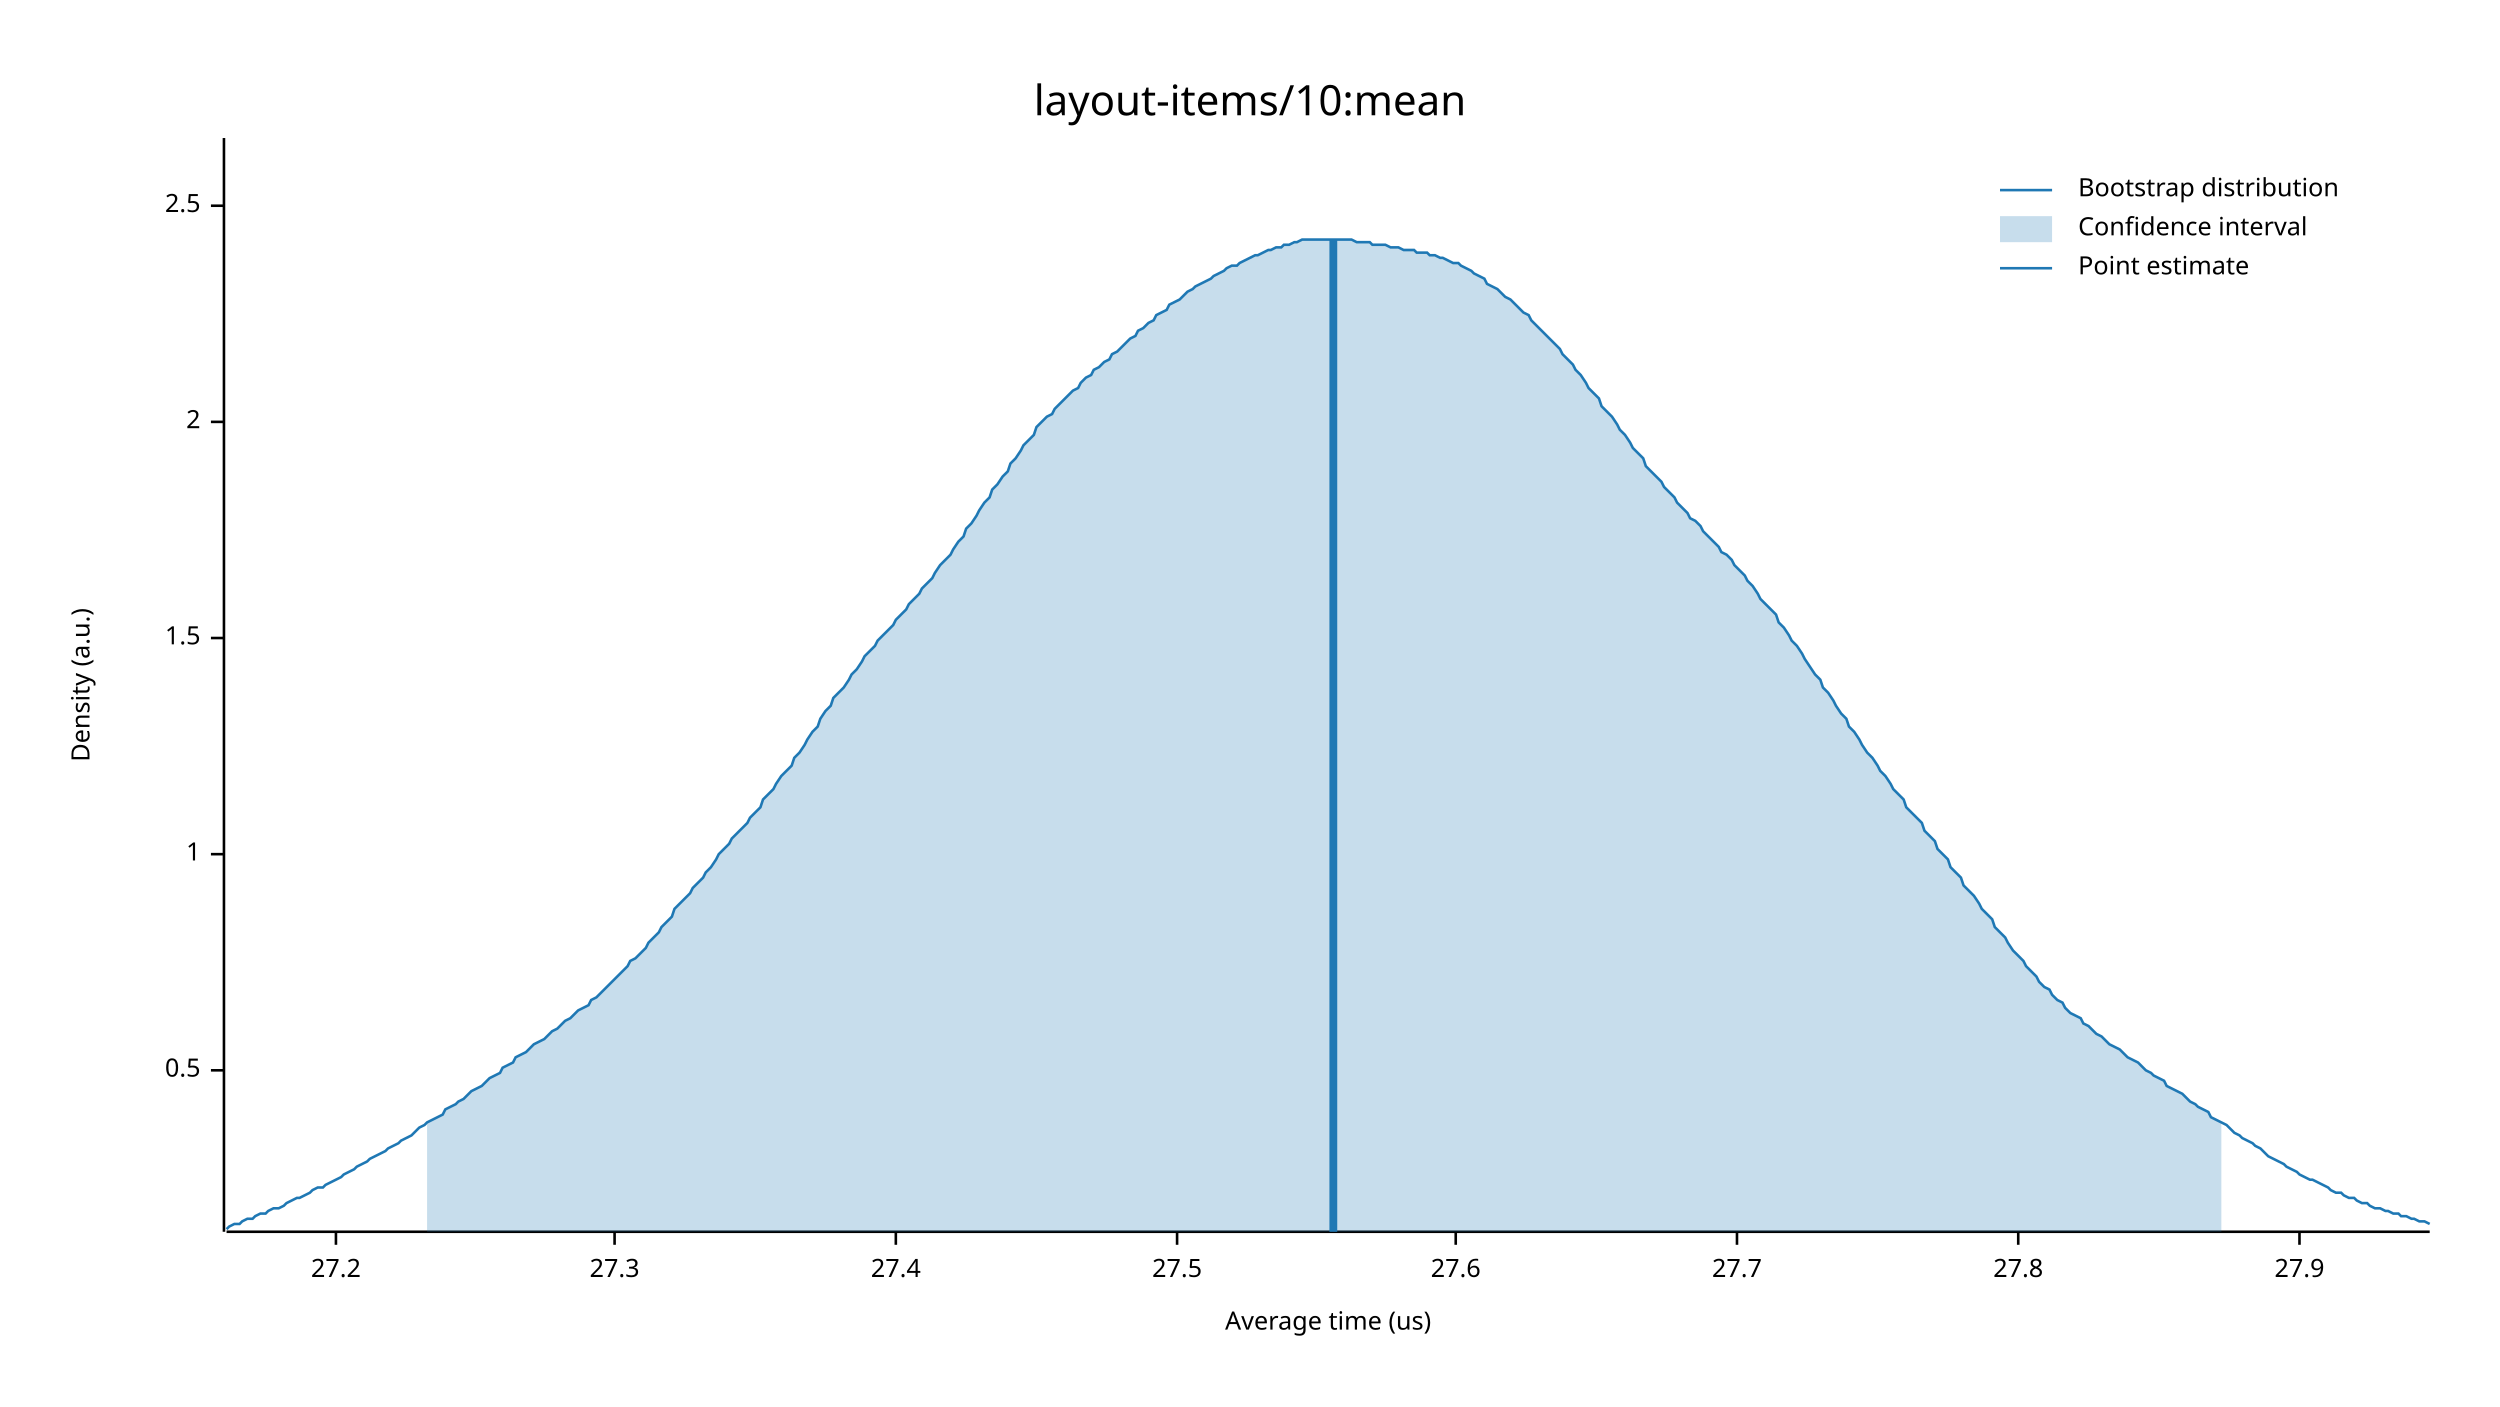
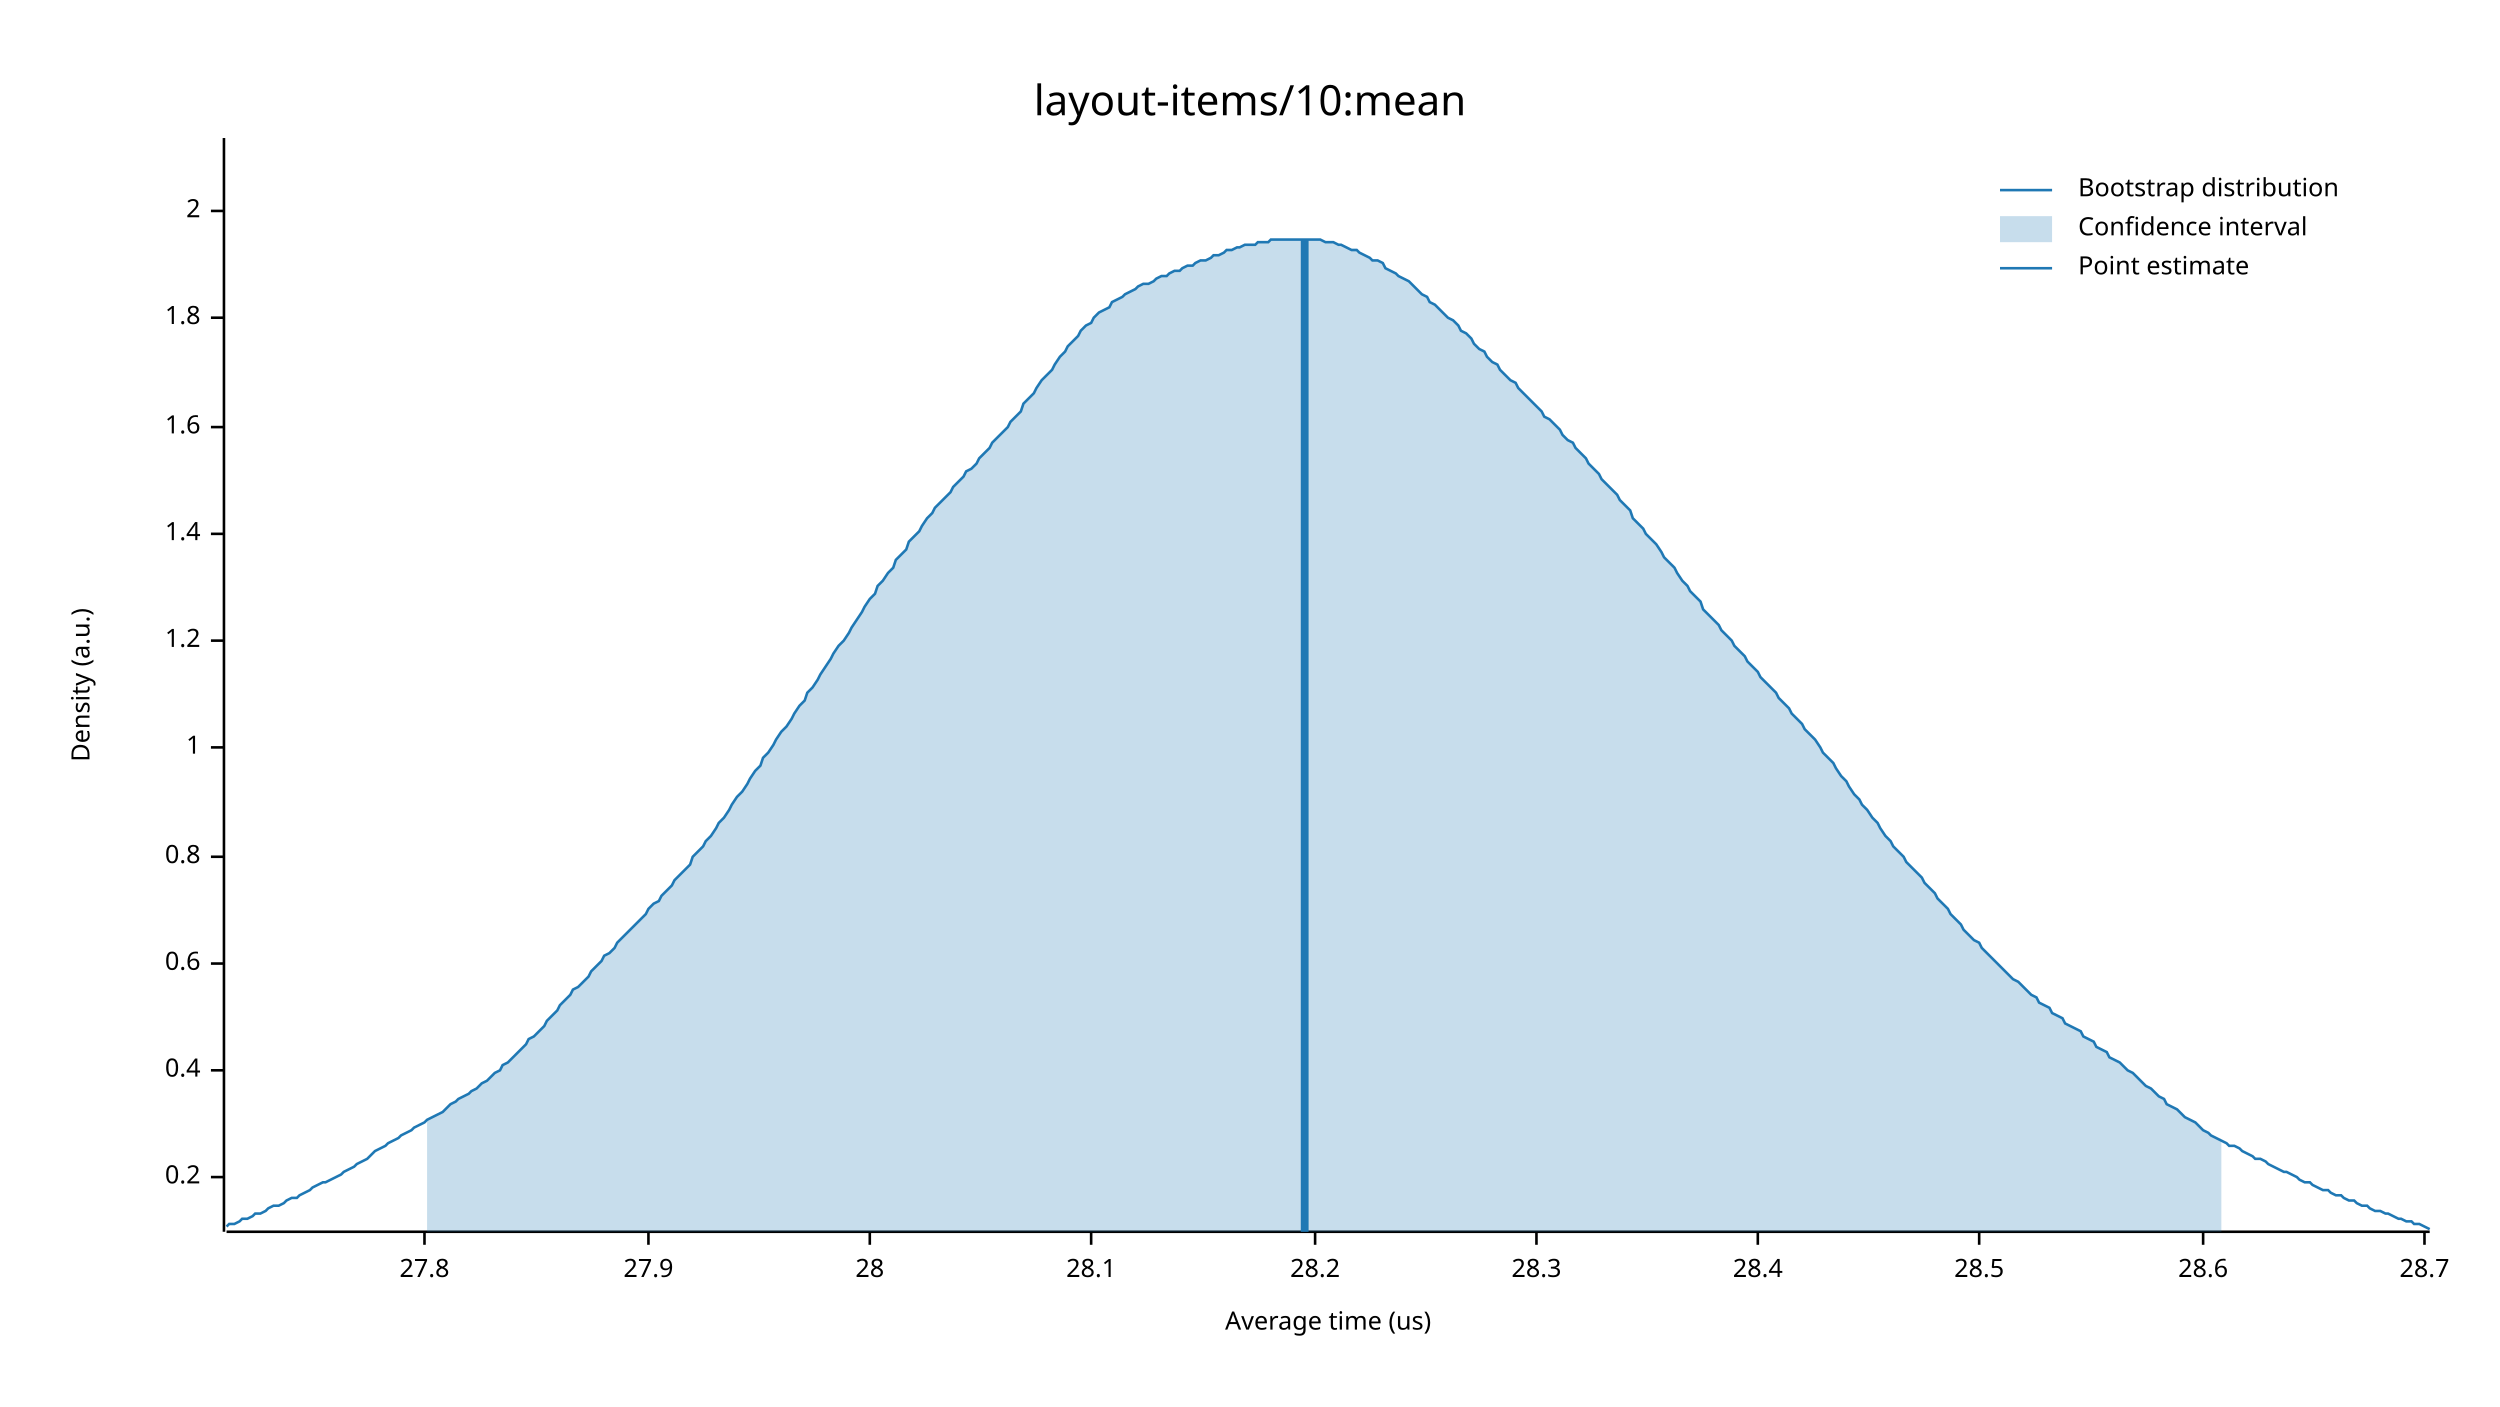
- <svg xmlns="http://www.w3.org/2000/svg" width="960" height="540" viewBox="0 0 960 540">
+ <svg xmlns="http://www.w3.org/2000/svg" style="background-color: white;" width="960" height="540" viewBox="0 0 960 540">
  <text x="480" y="32" dy="0.76em" text-anchor="middle" font-family="sans-serif" font-size="16.129" opacity="1" fill="#000000">
layout-items/10:mean
</text>
  <text x="27" y="263" dy="0.76em" text-anchor="middle" font-family="sans-serif" font-size="9.677" opacity="1" fill="#000000" transform="rotate(270, 27, 263)">
Density (a.u.)
</text>
  <text x="510" y="513" dy="-0.5ex" text-anchor="middle" font-family="sans-serif" font-size="9.677" opacity="1" fill="#000000">
Average time (us)
</text>
  <polyline fill="none" opacity="1" stroke="#000000" stroke-width="1" points="86,53 86,473 " />
+   <text x="77" y="452" dy="0.5ex" text-anchor="end" font-family="sans-serif" font-size="9.677" opacity="1" fill="#000000">
+ 0.2
+ </text>
+   <polyline fill="none" opacity="1" stroke="#000000" stroke-width="1" points="81,452 86,452 " />
  <text x="77" y="411" dy="0.5ex" text-anchor="end" font-family="sans-serif" font-size="9.677" opacity="1" fill="#000000">
- 0.5
+ 0.4
</text>
  <polyline fill="none" opacity="1" stroke="#000000" stroke-width="1" points="81,411 86,411 " />
-   <text x="77" y="328" dy="0.5ex" text-anchor="end" font-family="sans-serif" font-size="9.677" opacity="1" fill="#000000">
+   <text x="77" y="370" dy="0.5ex" text-anchor="end" font-family="sans-serif" font-size="9.677" opacity="1" fill="#000000">
+ 0.6
+ </text>
+   <polyline fill="none" opacity="1" stroke="#000000" stroke-width="1" points="81,370 86,370 " />
+   <text x="77" y="329" dy="0.5ex" text-anchor="end" font-family="sans-serif" font-size="9.677" opacity="1" fill="#000000">
+ 0.8
+ </text>
+   <polyline fill="none" opacity="1" stroke="#000000" stroke-width="1" points="81,329 86,329 " />
+   <text x="77" y="287" dy="0.5ex" text-anchor="end" font-family="sans-serif" font-size="9.677" opacity="1" fill="#000000">
1
</text>
-   <polyline fill="none" opacity="1" stroke="#000000" stroke-width="1" points="81,328 86,328 " />
-   <text x="77" y="245" dy="0.5ex" text-anchor="end" font-family="sans-serif" font-size="9.677" opacity="1" fill="#000000">
- 1.5
+   <polyline fill="none" opacity="1" stroke="#000000" stroke-width="1" points="81,287 86,287 " />
+   <text x="77" y="246" dy="0.5ex" text-anchor="end" font-family="sans-serif" font-size="9.677" opacity="1" fill="#000000">
+ 1.2
</text>
-   <polyline fill="none" opacity="1" stroke="#000000" stroke-width="1" points="81,245 86,245 " />
-   <text x="77" y="162" dy="0.5ex" text-anchor="end" font-family="sans-serif" font-size="9.677" opacity="1" fill="#000000">
+   <polyline fill="none" opacity="1" stroke="#000000" stroke-width="1" points="81,246 86,246 " />
+   <text x="77" y="205" dy="0.5ex" text-anchor="end" font-family="sans-serif" font-size="9.677" opacity="1" fill="#000000">
+ 1.4
+ </text>
+   <polyline fill="none" opacity="1" stroke="#000000" stroke-width="1" points="81,205 86,205 " />
+   <text x="77" y="164" dy="0.5ex" text-anchor="end" font-family="sans-serif" font-size="9.677" opacity="1" fill="#000000">
+ 1.6
+ </text>
+   <polyline fill="none" opacity="1" stroke="#000000" stroke-width="1" points="81,164 86,164 " />
+   <text x="77" y="122" dy="0.5ex" text-anchor="end" font-family="sans-serif" font-size="9.677" opacity="1" fill="#000000">
+ 1.8
+ </text>
+   <polyline fill="none" opacity="1" stroke="#000000" stroke-width="1" points="81,122 86,122 " />
+   <text x="77" y="81" dy="0.5ex" text-anchor="end" font-family="sans-serif" font-size="9.677" opacity="1" fill="#000000">
2
</text>
-   <polyline fill="none" opacity="1" stroke="#000000" stroke-width="1" points="81,162 86,162 " />
-   <text x="77" y="79" dy="0.5ex" text-anchor="end" font-family="sans-serif" font-size="9.677" opacity="1" fill="#000000">
- 2.5
- </text>
-   <polyline fill="none" opacity="1" stroke="#000000" stroke-width="1" points="81,79 86,79 " />
+   <polyline fill="none" opacity="1" stroke="#000000" stroke-width="1" points="81,81 86,81 " />
  <polyline fill="none" opacity="1" stroke="#000000" stroke-width="1" points="87,473 933,473 " />
-   <text x="129" y="483" dy="0.76em" text-anchor="middle" font-family="sans-serif" font-size="9.677" opacity="1" fill="#000000">
- 27.2
- </text>
-   <polyline fill="none" opacity="1" stroke="#000000" stroke-width="1" points="129,473 129,478 " />
-   <text x="236" y="483" dy="0.76em" text-anchor="middle" font-family="sans-serif" font-size="9.677" opacity="1" fill="#000000">
- 27.3
- </text>
-   <polyline fill="none" opacity="1" stroke="#000000" stroke-width="1" points="236,473 236,478 " />
-   <text x="344" y="483" dy="0.76em" text-anchor="middle" font-family="sans-serif" font-size="9.677" opacity="1" fill="#000000">
- 27.4
- </text>
-   <polyline fill="none" opacity="1" stroke="#000000" stroke-width="1" points="344,473 344,478 " />
-   <text x="452" y="483" dy="0.76em" text-anchor="middle" font-family="sans-serif" font-size="9.677" opacity="1" fill="#000000">
- 27.5
- </text>
-   <polyline fill="none" opacity="1" stroke="#000000" stroke-width="1" points="452,473 452,478 " />
-   <text x="559" y="483" dy="0.76em" text-anchor="middle" font-family="sans-serif" font-size="9.677" opacity="1" fill="#000000">
- 27.6
- </text>
-   <polyline fill="none" opacity="1" stroke="#000000" stroke-width="1" points="559,473 559,478 " />
-   <text x="667" y="483" dy="0.76em" text-anchor="middle" font-family="sans-serif" font-size="9.677" opacity="1" fill="#000000">
- 27.7
- </text>
-   <polyline fill="none" opacity="1" stroke="#000000" stroke-width="1" points="667,473 667,478 " />
-   <text x="775" y="483" dy="0.76em" text-anchor="middle" font-family="sans-serif" font-size="9.677" opacity="1" fill="#000000">
+   <text x="163" y="483" dy="0.76em" text-anchor="middle" font-family="sans-serif" font-size="9.677" opacity="1" fill="#000000">
27.8
</text>
-   <polyline fill="none" opacity="1" stroke="#000000" stroke-width="1" points="775,473 775,478 " />
-   <text x="883" y="483" dy="0.76em" text-anchor="middle" font-family="sans-serif" font-size="9.677" opacity="1" fill="#000000">
+   <polyline fill="none" opacity="1" stroke="#000000" stroke-width="1" points="163,473 163,478 " />
+   <text x="249" y="483" dy="0.76em" text-anchor="middle" font-family="sans-serif" font-size="9.677" opacity="1" fill="#000000">
27.9
</text>
-   <polyline fill="none" opacity="1" stroke="#000000" stroke-width="1" points="883,473 883,478 " />
-   <polyline fill="none" opacity="1" stroke="#1F78B4" stroke-width="1" points="87,472 88,471 90,470 92,470 93,469 95,468 97,468 98,467 100,466 102,466 103,465 105,464 107,464 109,463 110,462 112,461 114,460 115,460 117,459 119,458 120,457 122,456 124,456 125,455 127,454 129,453 131,452 132,451 134,450 136,449 137,448 139,447 141,446 142,445 144,444 146,443 148,442 149,441 151,440 153,439 154,438 156,437 158,436 159,435 161,433 163,432 164,431 166,430 168,429 170,428 171,426 173,425 175,424 176,423 178,422 180,420 181,419 183,418 185,417 187,415 188,414 190,413 192,412 193,410 195,409 197,408 198,406 200,405 202,404 203,403 205,401 207,400 209,399 210,398 212,396 214,395 215,394 217,392 219,391 220,390 222,388 224,387 226,386 227,384 229,383 231,381 232,380 234,378 236,376 237,375 239,373 241,371 242,369 244,368 246,366 248,364 249,362 251,360 253,358 254,356 256,354 258,352 259,349 261,347 263,345 265,343 266,341 268,339 270,337 271,335 273,333 275,330 276,328 278,326 280,324 281,322 283,320 285,318 287,316 288,314 290,312 292,310 293,307 295,305 297,303 298,301 300,298 302,296 304,294 305,291 307,289 309,286 310,284 312,281 314,279 315,276 317,273 319,271 320,268 322,266 324,264 326,261 327,259 329,257 331,254 332,252 334,250 336,248 337,246 339,244 341,242 343,240 344,238 346,236 348,234 349,232 351,230 353,228 354,226 356,224 358,222 359,220 361,217 363,215 365,213 366,211 368,208 370,206 371,203 373,201 375,198 376,196 378,193 380,191 381,188 383,186 385,183 387,181 388,178 390,176 392,173 393,171 395,169 397,167 398,164 400,162 402,160 404,159 405,157 407,155 409,153 410,152 412,150 414,149 415,147 417,145 419,144 420,142 422,141 424,139 426,138 427,136 429,135 431,133 432,132 434,130 436,129 437,127 439,126 441,124 443,123 444,121 446,120 448,119 449,117 451,116 453,115 454,114 456,112 458,111 459,110 461,109 463,108 465,107 466,106 468,105 470,104 471,103 473,102 475,102 476,101 478,100 480,99 482,98 483,98 485,97 487,96 488,96 490,95 492,95 493,94 495,94 497,93 498,93 500,92 502,92 504,92 505,92 507,92 509,92 510,92 512,92 514,92 515,92 517,92 519,92 521,93 522,93 524,93 526,93 527,94 529,94 531,94 532,94 534,95 536,95 537,95 539,96 541,96 543,96 544,97 546,97 548,97 549,98 551,98 553,99 554,99 556,100 558,101 560,101 561,102 563,103 565,104 566,105 568,106 570,107 571,109 573,110 575,111 576,112 578,114 580,115 582,117 583,118 585,120 587,121 588,123 590,125 592,127 593,128 595,130 597,132 599,134 600,136 602,138 604,140 605,142 607,144 609,147 610,149 612,151 614,153 615,156 617,158 619,160 621,163 622,165 624,167 626,170 627,172 629,174 631,176 632,179 634,181 636,183 638,185 639,187 641,189 643,191 644,193 646,195 648,197 649,199 651,200 653,202 654,204 656,206 658,208 660,210 661,212 663,213 665,215 666,217 668,219 670,221 671,223 673,225 675,228 676,230 678,232 680,234 682,236 683,239 685,241 687,244 688,246 690,248 692,251 693,253 695,256 697,259 699,261 700,264 702,266 704,269 705,271 707,274 709,276 710,279 712,281 714,284 715,286 717,289 719,291 721,294 722,296 724,298 726,301 727,303 729,305 731,307 732,310 734,312 736,314 738,316 739,319 741,321 743,323 744,326 746,328 748,330 749,333 751,335 753,337 754,340 756,342 758,344 760,347 761,349 763,351 765,353 766,356 768,358 770,360 771,362 773,365 775,367 777,369 778,371 780,373 782,375 783,377 785,379 787,380 788,382 790,384 792,385 793,387 795,389 797,390 799,391 800,393 802,394 804,396 805,397 807,398 809,400 810,401 812,402 814,403 816,405 817,406 819,407 821,408 822,409 824,411 826,412 827,413 829,414 831,415 832,417 834,418 836,419 838,420 839,421 841,423 843,424 844,425 846,426 848,427 849,429 851,430 853,431 855,432 856,433 858,435 860,436 861,437 863,438 865,439 866,440 868,441 870,443 871,444 873,445 875,446 877,447 878,448 880,449 882,450 883,451 885,452 887,453 888,453 890,454 892,455 894,456 895,457 897,458 899,458 900,459 902,460 904,460 905,461 907,462 909,462 910,463 912,464 914,464 916,465 917,465 919,466 921,466 922,467 924,467 926,468 927,468 929,469 931,469 933,470 " />
-   <polygon opacity="0.25" fill="#1F78B4" points="164,431 166,430 168,429 170,428 171,426 173,425 175,424 176,423 178,422 180,420 181,419 183,418 185,417 187,415 188,414 190,413 192,412 193,410 195,409 197,408 198,406 200,405 202,404 203,403 205,401 207,400 209,399 210,398 212,396 214,395 215,394 217,392 219,391 220,390 222,388 224,387 226,386 227,384 229,383 231,381 232,380 234,378 236,376 237,375 239,373 241,371 242,369 244,368 246,366 248,364 249,362 251,360 253,358 254,356 256,354 258,352 259,349 261,347 263,345 265,343 266,341 268,339 270,337 271,335 273,333 275,330 276,328 278,326 280,324 281,322 283,320 285,318 287,316 288,314 290,312 292,310 293,307 295,305 297,303 298,301 300,298 302,296 304,294 305,291 307,289 309,286 310,284 312,281 314,279 315,276 317,273 319,271 320,268 322,266 324,264 326,261 327,259 329,257 331,254 332,252 334,250 336,248 337,246 339,244 341,242 343,240 344,238 346,236 348,234 349,232 351,230 353,228 354,226 356,224 358,222 359,220 361,217 363,215 365,213 366,211 368,208 370,206 371,203 373,201 375,198 376,196 378,193 380,191 381,188 383,186 385,183 387,181 388,178 390,176 392,173 393,171 395,169 397,167 398,164 400,162 402,160 404,159 405,157 407,155 409,153 410,152 412,150 414,149 415,147 417,145 419,144 420,142 422,141 424,139 426,138 427,136 429,135 431,133 432,132 434,130 436,129 437,127 439,126 441,124 443,123 444,121 446,120 448,119 449,117 451,116 453,115 454,114 456,112 458,111 459,110 461,109 463,108 465,107 466,106 468,105 470,104 471,103 473,102 475,102 476,101 478,100 480,99 482,98 483,98 485,97 487,96 488,96 490,95 492,95 493,94 495,94 497,93 498,93 500,92 502,92 504,92 505,92 507,92 509,92 510,92 512,92 514,92 515,92 517,92 519,92 521,93 522,93 524,93 526,93 527,94 529,94 531,94 532,94 534,95 536,95 537,95 539,96 541,96 543,96 544,97 546,97 548,97 549,98 551,98 553,99 554,99 556,100 558,101 560,101 561,102 563,103 565,104 566,105 568,106 570,107 571,109 573,110 575,111 576,112 578,114 580,115 582,117 583,118 585,120 587,121 588,123 590,125 592,127 593,128 595,130 597,132 599,134 600,136 602,138 604,140 605,142 607,144 609,147 610,149 612,151 614,153 615,156 617,158 619,160 621,163 622,165 624,167 626,170 627,172 629,174 631,176 632,179 634,181 636,183 638,185 639,187 641,189 643,191 644,193 646,195 648,197 649,199 651,200 653,202 654,204 656,206 658,208 660,210 661,212 663,213 665,215 666,217 668,219 670,221 671,223 673,225 675,228 676,230 678,232 680,234 682,236 683,239 685,241 687,244 688,246 690,248 692,251 693,253 695,256 697,259 699,261 700,264 702,266 704,269 705,271 707,274 709,276 710,279 712,281 714,284 715,286 717,289 719,291 721,294 722,296 724,298 726,301 727,303 729,305 731,307 732,310 734,312 736,314 738,316 739,319 741,321 743,323 744,326 746,328 748,330 749,333 751,335 753,337 754,340 756,342 758,344 760,347 761,349 763,351 765,353 766,356 768,358 770,360 771,362 773,365 775,367 777,369 778,371 780,373 782,375 783,377 785,379 787,380 788,382 790,384 792,385 793,387 795,389 797,390 799,391 800,393 802,394 804,396 805,397 807,398 809,400 810,401 812,402 814,403 816,405 817,406 819,407 821,408 822,409 824,411 826,412 827,413 829,414 831,415 832,417 834,418 836,419 838,420 839,421 841,423 843,424 844,425 846,426 848,427 849,429 851,430 853,431 853,473 164,473 " />
-   <polyline fill="none" opacity="1" stroke="#1F78B4" stroke-width="3" points="512,473 512,92 " />
+   <polyline fill="none" opacity="1" stroke="#000000" stroke-width="1" points="249,473 249,478 " />
+   <text x="334" y="483" dy="0.76em" text-anchor="middle" font-family="sans-serif" font-size="9.677" opacity="1" fill="#000000">
+ 28
+ </text>
+   <polyline fill="none" opacity="1" stroke="#000000" stroke-width="1" points="334,473 334,478 " />
+   <text x="419" y="483" dy="0.76em" text-anchor="middle" font-family="sans-serif" font-size="9.677" opacity="1" fill="#000000">
+ 28.1
+ </text>
+   <polyline fill="none" opacity="1" stroke="#000000" stroke-width="1" points="419,473 419,478 " />
+   <text x="505" y="483" dy="0.76em" text-anchor="middle" font-family="sans-serif" font-size="9.677" opacity="1" fill="#000000">
+ 28.2
+ </text>
+   <polyline fill="none" opacity="1" stroke="#000000" stroke-width="1" points="505,473 505,478 " />
+   <text x="590" y="483" dy="0.76em" text-anchor="middle" font-family="sans-serif" font-size="9.677" opacity="1" fill="#000000">
+ 28.3
+ </text>
+   <polyline fill="none" opacity="1" stroke="#000000" stroke-width="1" points="590,473 590,478 " />
+   <text x="675" y="483" dy="0.76em" text-anchor="middle" font-family="sans-serif" font-size="9.677" opacity="1" fill="#000000">
+ 28.4
+ </text>
+   <polyline fill="none" opacity="1" stroke="#000000" stroke-width="1" points="675,473 675,478 " />
+   <text x="760" y="483" dy="0.76em" text-anchor="middle" font-family="sans-serif" font-size="9.677" opacity="1" fill="#000000">
+ 28.5
+ </text>
+   <polyline fill="none" opacity="1" stroke="#000000" stroke-width="1" points="760,473 760,478 " />
+   <text x="846" y="483" dy="0.76em" text-anchor="middle" font-family="sans-serif" font-size="9.677" opacity="1" fill="#000000">
+ 28.6
+ </text>
+   <polyline fill="none" opacity="1" stroke="#000000" stroke-width="1" points="846,473 846,478 " />
+   <text x="931" y="483" dy="0.76em" text-anchor="middle" font-family="sans-serif" font-size="9.677" opacity="1" fill="#000000">
+ 28.7
+ </text>
+   <polyline fill="none" opacity="1" stroke="#000000" stroke-width="1" points="931,473 931,478 " />
+   <polyline fill="none" opacity="1" stroke="#1F78B4" stroke-width="1" points="87,471 88,470 90,470 92,469 93,468 95,468 97,467 98,466 100,466 102,465 103,464 105,463 107,463 109,462 110,461 112,460 114,460 115,459 117,458 119,457 120,456 122,455 124,454 125,454 127,453 129,452 131,451 132,450 134,449 136,448 137,447 139,446 141,445 142,444 144,442 146,441 148,440 149,439 151,438 153,437 154,436 156,435 158,434 159,433 161,432 163,431 164,430 166,429 168,428 170,427 171,426 173,424 175,423 176,422 178,421 180,420 181,419 183,418 185,416 187,415 188,414 190,412 192,411 193,409 195,408 197,406 198,405 200,403 202,401 203,399 205,398 207,396 209,394 210,392 212,390 214,388 215,386 217,384 219,382 220,380 222,379 224,377 226,375 227,373 229,371 231,369 232,367 234,366 236,364 237,362 239,360 241,358 242,357 244,355 246,353 248,351 249,349 251,347 253,346 254,344 256,342 258,340 259,338 261,336 263,334 265,332 266,329 268,327 270,325 271,323 273,321 275,318 276,316 278,314 280,311 281,309 283,306 285,304 287,301 288,299 290,296 292,294 293,291 295,289 297,286 298,284 300,281 302,279 304,276 305,274 307,271 309,269 310,266 312,264 314,261 315,259 317,256 319,253 320,251 322,248 324,246 326,243 327,241 329,238 331,235 332,233 334,230 336,228 337,225 339,223 341,220 343,218 344,215 346,213 348,211 349,208 351,206 353,204 354,202 356,199 358,197 359,195 361,193 363,191 365,189 366,187 368,185 370,183 371,181 373,180 375,178 376,176 378,174 380,172 381,170 383,168 385,166 387,164 388,162 390,160 392,158 393,155 395,153 397,151 398,149 400,146 402,144 404,142 405,140 407,137 409,135 410,133 412,131 414,129 415,127 417,125 419,124 420,122 422,120 424,119 426,118 427,116 429,115 431,114 432,113 434,112 436,111 437,110 439,109 441,109 443,108 444,107 446,106 448,106 449,105 451,104 453,104 454,103 456,102 458,102 459,101 461,100 463,100 465,99 466,98 468,98 470,97 471,96 473,96 475,95 476,95 478,94 480,94 482,94 483,93 485,93 487,93 488,92 490,92 492,92 493,92 495,92 497,92 498,92 500,92 502,92 504,92 505,92 507,92 509,93 510,93 512,93 514,94 515,94 517,95 519,96 521,96 522,97 524,98 526,99 527,100 529,100 531,101 532,103 534,104 536,105 537,106 539,107 541,108 543,110 544,111 546,113 548,114 549,116 551,117 553,119 554,120 556,122 558,123 560,125 561,127 563,128 565,130 566,132 568,134 570,135 571,137 573,139 575,140 576,142 578,144 580,146 582,147 583,149 585,151 587,153 588,154 590,156 592,158 593,160 595,161 597,163 599,165 600,167 602,169 604,170 605,172 607,174 609,176 610,178 612,180 614,182 615,184 617,186 619,188 621,190 622,192 624,194 626,196 627,199 629,201 631,203 632,205 634,207 636,209 638,212 639,214 641,216 643,218 644,220 646,223 648,225 649,227 651,229 653,231 654,234 656,236 658,238 660,240 661,242 663,244 665,246 666,248 668,250 670,252 671,254 673,256 675,258 676,260 678,262 680,264 682,266 683,268 685,270 687,272 688,274 690,276 692,278 693,280 695,282 697,284 699,287 700,289 702,291 704,293 705,295 707,298 709,300 710,302 712,305 714,307 715,309 717,311 719,314 721,316 722,318 724,321 726,323 727,325 729,327 731,329 732,331 734,333 736,335 738,337 739,339 741,341 743,343 744,345 746,347 748,349 749,351 751,353 753,355 754,357 756,359 758,361 760,362 761,364 763,366 765,368 766,369 768,371 770,373 771,374 773,376 775,377 777,379 778,380 780,382 782,383 783,385 785,386 787,387 788,389 790,390 792,391 793,393 795,394 797,395 799,396 800,398 802,399 804,400 805,402 807,403 809,404 810,406 812,407 814,408 816,410 817,411 819,412 821,414 822,415 824,417 826,418 827,419 829,421 831,422 832,424 834,425 836,426 838,428 839,429 841,430 843,431 844,432 846,434 848,435 849,436 851,437 853,438 855,439 856,440 858,440 860,441 861,442 863,443 865,444 866,445 868,445 870,446 871,447 873,448 875,449 877,450 878,450 880,451 882,452 883,453 885,454 887,454 888,455 890,456 892,457 894,457 895,458 897,459 899,459 900,460 902,461 904,461 905,462 907,463 909,463 910,464 912,465 914,465 916,466 917,466 919,467 921,468 922,468 924,469 926,469 927,470 929,470 931,471 933,472 " />
+   <polygon opacity="0.25" fill="#1F78B4" points="164,430 166,429 168,428 170,427 171,426 173,424 175,423 176,422 178,421 180,420 181,419 183,418 185,416 187,415 188,414 190,412 192,411 193,409 195,408 197,406 198,405 200,403 202,401 203,399 205,398 207,396 209,394 210,392 212,390 214,388 215,386 217,384 219,382 220,380 222,379 224,377 226,375 227,373 229,371 231,369 232,367 234,366 236,364 237,362 239,360 241,358 242,357 244,355 246,353 248,351 249,349 251,347 253,346 254,344 256,342 258,340 259,338 261,336 263,334 265,332 266,329 268,327 270,325 271,323 273,321 275,318 276,316 278,314 280,311 281,309 283,306 285,304 287,301 288,299 290,296 292,294 293,291 295,289 297,286 298,284 300,281 302,279 304,276 305,274 307,271 309,269 310,266 312,264 314,261 315,259 317,256 319,253 320,251 322,248 324,246 326,243 327,241 329,238 331,235 332,233 334,230 336,228 337,225 339,223 341,220 343,218 344,215 346,213 348,211 349,208 351,206 353,204 354,202 356,199 358,197 359,195 361,193 363,191 365,189 366,187 368,185 370,183 371,181 373,180 375,178 376,176 378,174 380,172 381,170 383,168 385,166 387,164 388,162 390,160 392,158 393,155 395,153 397,151 398,149 400,146 402,144 404,142 405,140 407,137 409,135 410,133 412,131 414,129 415,127 417,125 419,124 420,122 422,120 424,119 426,118 427,116 429,115 431,114 432,113 434,112 436,111 437,110 439,109 441,109 443,108 444,107 446,106 448,106 449,105 451,104 453,104 454,103 456,102 458,102 459,101 461,100 463,100 465,99 466,98 468,98 470,97 471,96 473,96 475,95 476,95 478,94 480,94 482,94 483,93 485,93 487,93 488,92 490,92 492,92 493,92 495,92 497,92 498,92 500,92 502,92 504,92 505,92 507,92 509,93 510,93 512,93 514,94 515,94 517,95 519,96 521,96 522,97 524,98 526,99 527,100 529,100 531,101 532,103 534,104 536,105 537,106 539,107 541,108 543,110 544,111 546,113 548,114 549,116 551,117 553,119 554,120 556,122 558,123 560,125 561,127 563,128 565,130 566,132 568,134 570,135 571,137 573,139 575,140 576,142 578,144 580,146 582,147 583,149 585,151 587,153 588,154 590,156 592,158 593,160 595,161 597,163 599,165 600,167 602,169 604,170 605,172 607,174 609,176 610,178 612,180 614,182 615,184 617,186 619,188 621,190 622,192 624,194 626,196 627,199 629,201 631,203 632,205 634,207 636,209 638,212 639,214 641,216 643,218 644,220 646,223 648,225 649,227 651,229 653,231 654,234 656,236 658,238 660,240 661,242 663,244 665,246 666,248 668,250 670,252 671,254 673,256 675,258 676,260 678,262 680,264 682,266 683,268 685,270 687,272 688,274 690,276 692,278 693,280 695,282 697,284 699,287 700,289 702,291 704,293 705,295 707,298 709,300 710,302 712,305 714,307 715,309 717,311 719,314 721,316 722,318 724,321 726,323 727,325 729,327 731,329 732,331 734,333 736,335 738,337 739,339 741,341 743,343 744,345 746,347 748,349 749,351 751,353 753,355 754,357 756,359 758,361 760,362 761,364 763,366 765,368 766,369 768,371 770,373 771,374 773,376 775,377 777,379 778,380 780,382 782,383 783,385 785,386 787,387 788,389 790,390 792,391 793,393 795,394 797,395 799,396 800,398 802,399 804,400 805,402 807,403 809,404 810,406 812,407 814,408 816,410 817,411 819,412 821,414 822,415 824,417 826,418 827,419 829,421 831,422 832,424 834,425 836,426 838,428 839,429 841,430 843,431 844,432 846,434 848,435 849,436 851,437 853,438 853,473 164,473 " />
+   <polyline fill="none" opacity="1" stroke="#1F78B4" stroke-width="3" points="501,473 501,92 " />
  <text x="798" y="68" dy="0.76em" text-anchor="start" font-family="sans-serif" font-size="9.677" opacity="1" fill="#000000">
Bootstrap distribution
</text>
  <text x="798" y="83" dy="0.76em" text-anchor="start" font-family="sans-serif" font-size="9.677" opacity="1" fill="#000000">
Confidence interval
</text>
  <text x="798" y="98" dy="0.76em" text-anchor="start" font-family="sans-serif" font-size="9.677" opacity="1" fill="#000000">
Point estimate
</text>
  <polyline fill="none" opacity="1" stroke="#1F78B4" stroke-width="1" points="768,73 788,73 " />
  <rect x="768" y="83" width="20" height="10" opacity="0.25" fill="#1F78B4" stroke="none" />
  <polyline fill="none" opacity="1" stroke="#1F78B4" stroke-width="1" points="768,103 788,103 " />
</svg>
